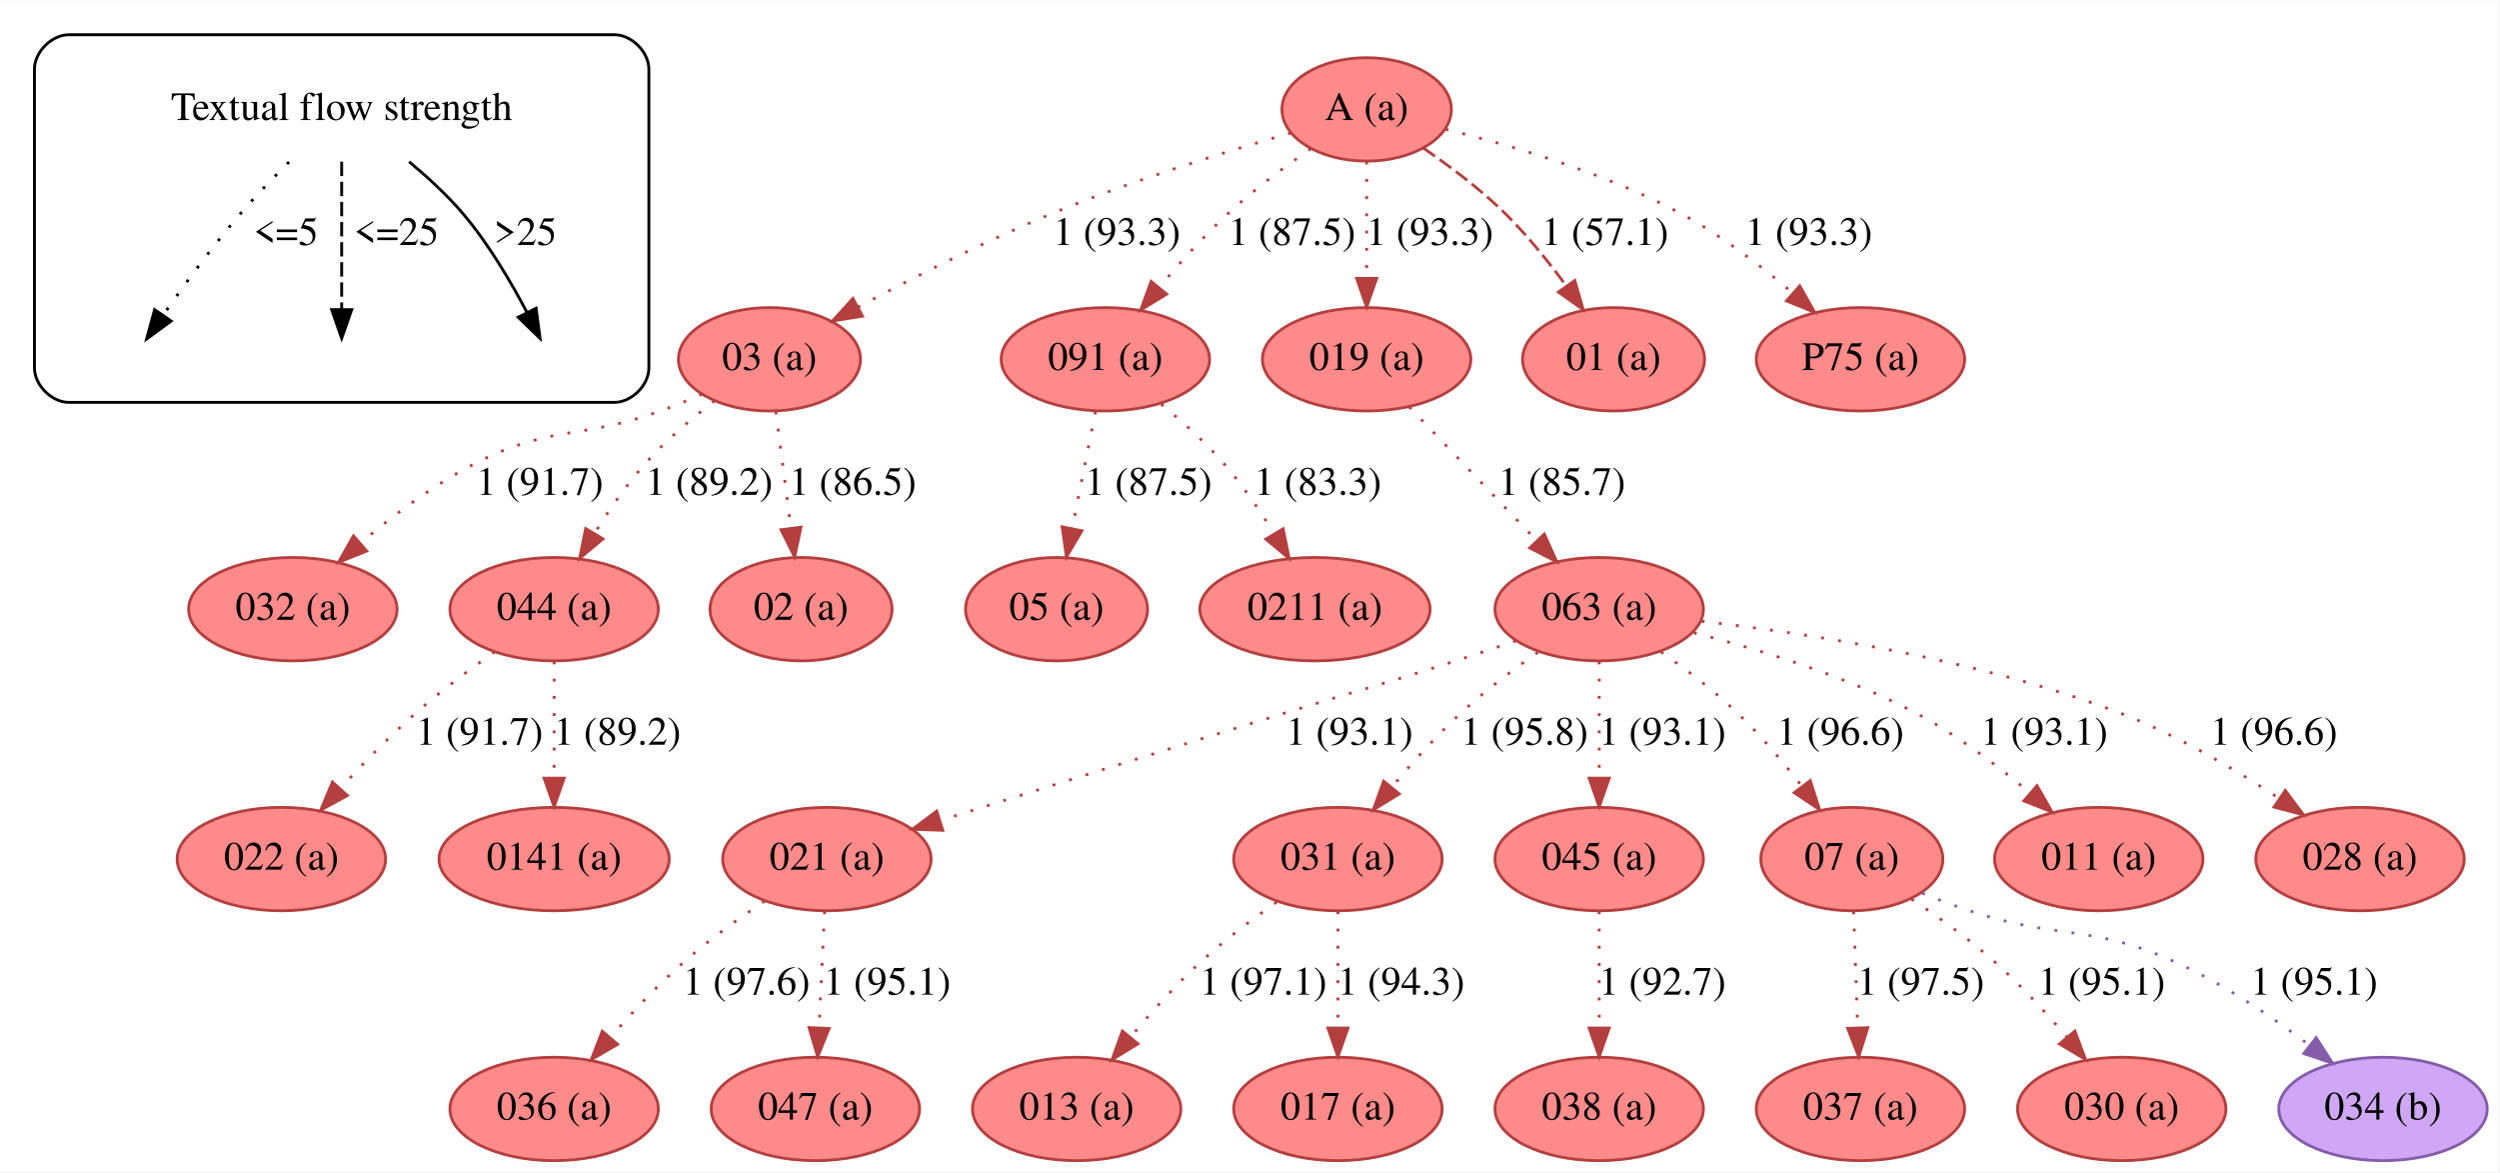
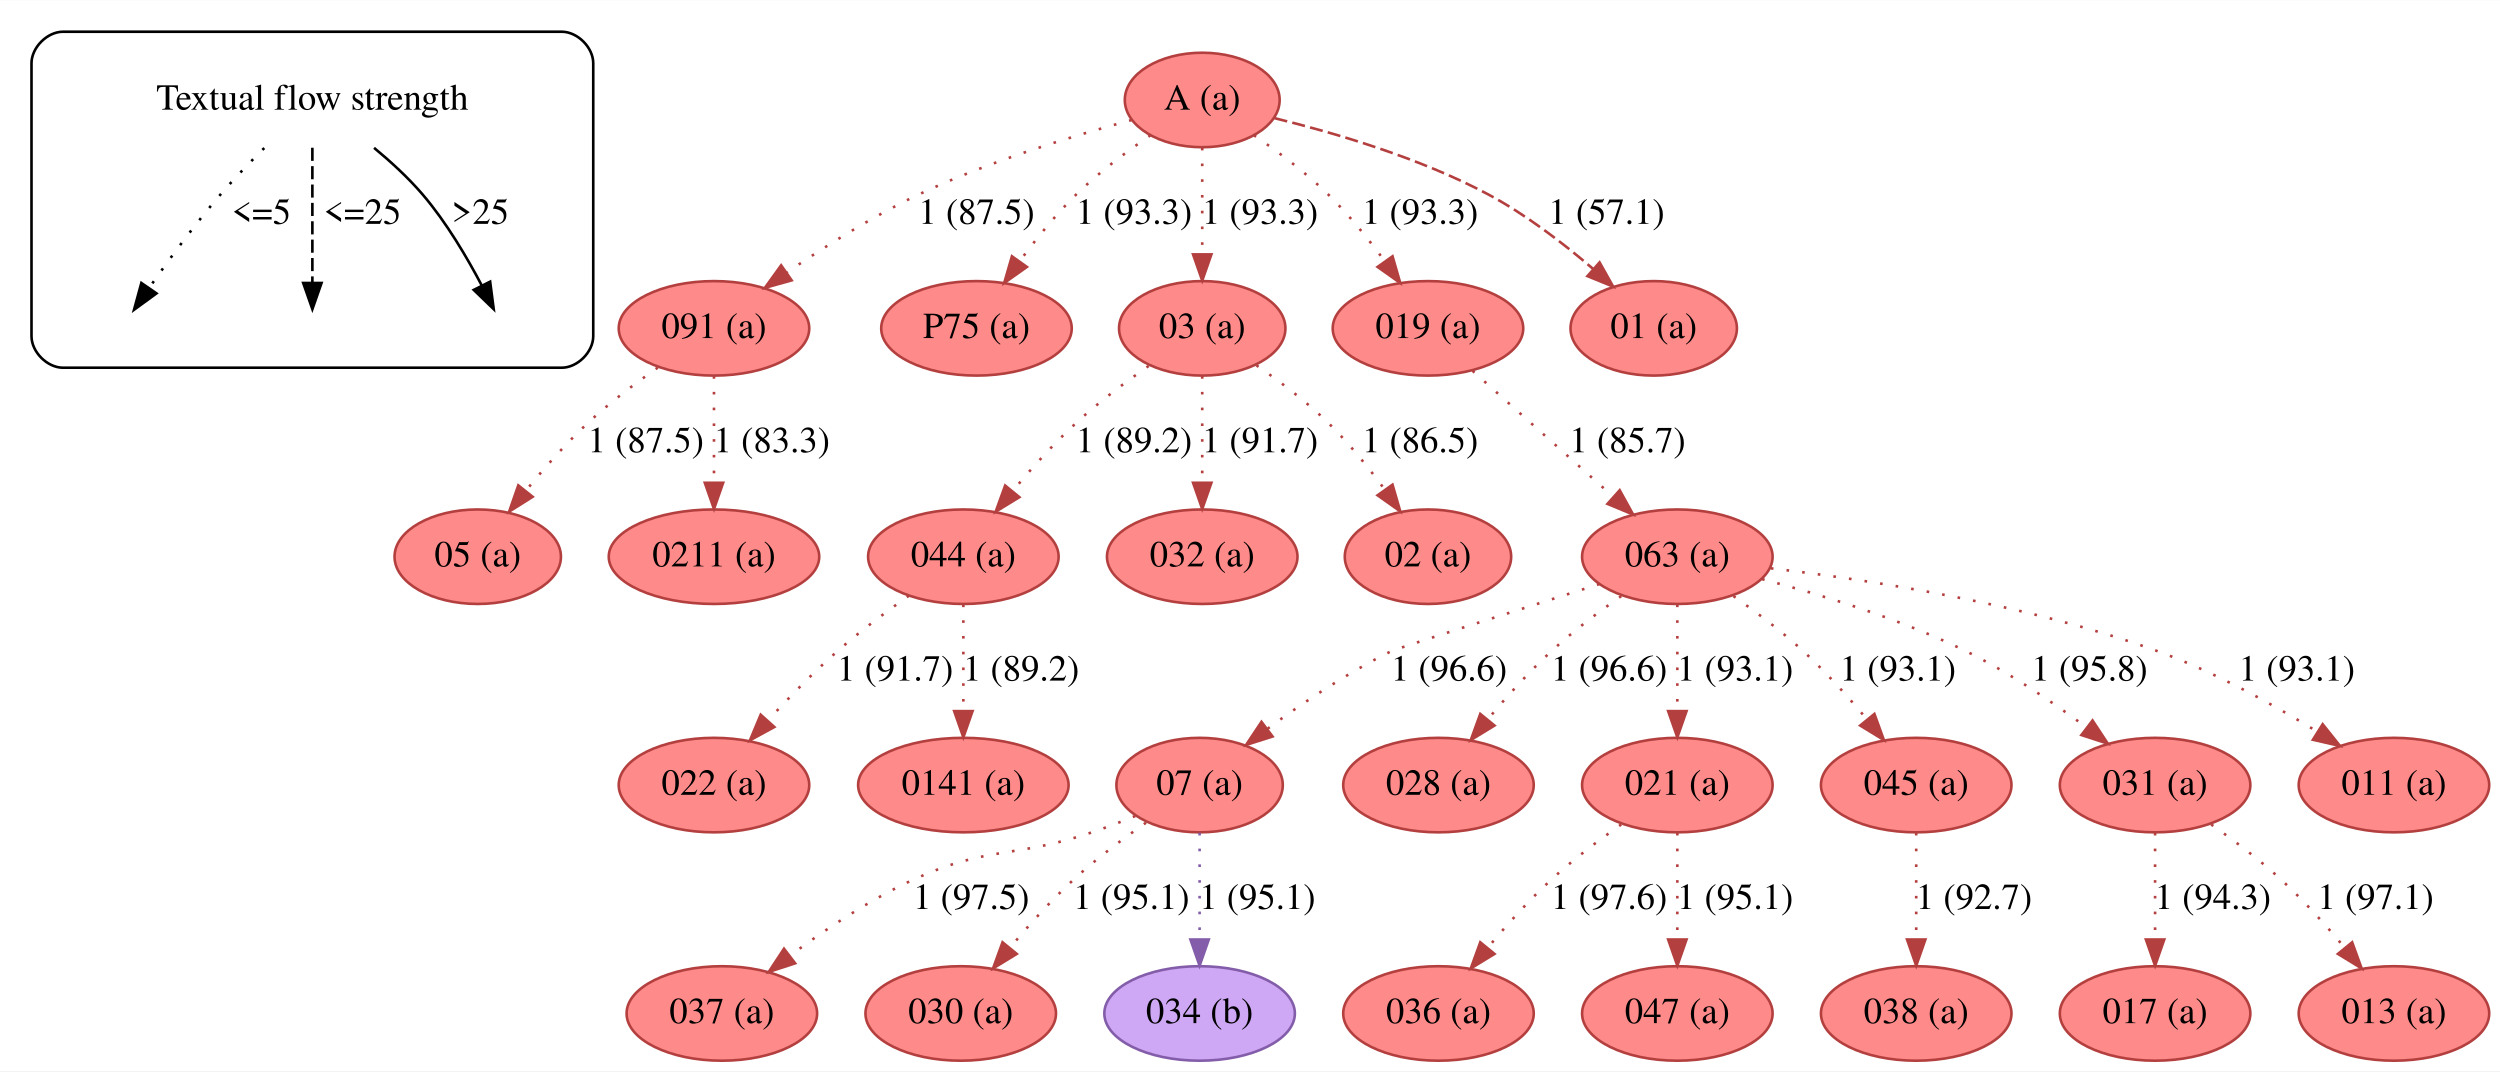
- <svg xmlns="http://www.w3.org/2000/svg" width="870pt" height="408pt" viewBox="0.00 0.00 870.40 408.00">
+ <svg xmlns="http://www.w3.org/2000/svg" width="952pt" height="408pt" viewBox="0.00 0.00 952.40 408.00">
  <g id="graph0" class="graph" transform="scale(1 1) rotate(0) translate(4 404)">
-     <polygon fill="white" stroke="none" points="-4,4 -4,-404 866.397,-404 866.397,4 -4,4" />
+     <polygon fill="white" stroke="none" points="-4,4 -4,-404 948.397,-404 948.397,4 -4,4" />
    <g id="clust1" class="cluster">
      <path fill="none" stroke="black" d="M20,-264C20,-264 210,-264 210,-264 216,-264 222,-270 222,-276 222,-276 222,-380 222,-380 222,-386 216,-392 210,-392 210,-392 20,-392 20,-392 14,-392 8,-386 8,-380 8,-380 8,-276 8,-276 8,-270 14,-264 20,-264" />
    </g>
    <g id="node1" class="node">
      <text text-anchor="middle" x="115" y="-362.3" font-family="Times,serif" font-size="14.00">Textual flow strength</text>
    </g>
    <g id="edge1" class="edge">
      <path fill="none" stroke="black" stroke-dasharray="1,5" d="M96.666,-347.686C91.132,-342.194 85.161,-335.989 80,-330 70.171,-318.593 60.072,-304.779 52.914,-294.563" />
      <polygon fill="black" stroke="black" points="55.614,-292.314 47.056,-286.068 49.851,-296.288 55.614,-292.314" />
      <text text-anchor="middle" x="95.5" y="-318.8" font-family="Times,serif" font-size="14.00">&lt;=5  </text>
    </g>
    <g id="edge2" class="edge">
      <path fill="none" stroke="black" stroke-dasharray="5,2" d="M115,-347.799C115,-332.794 115,-311.174 115,-296.409" />
      <polygon fill="black" stroke="black" points="118.5,-296.293 115,-286.293 111.5,-296.293 118.5,-296.293" />
      <text text-anchor="middle" x="134" y="-318.8" font-family="Times,serif" font-size="14.00">  &lt;=25</text>
    </g>
    <g id="edge3" class="edge">
      <path fill="none" stroke="black" d="M138.503,-347.76C144.906,-342.462 151.567,-336.344 157,-330 166.087,-319.39 174.095,-305.689 179.546,-295.313" />
      <polygon fill="black" stroke="black" points="182.722,-296.789 184.091,-286.283 176.469,-293.642 182.722,-296.789" />
      <text text-anchor="middle" x="179" y="-318.8" font-family="Times,serif" font-size="14.00">&gt;25</text>
    </g>
    <g id="node5" class="node">
-       <ellipse fill="#ff8a8a" stroke="#b43f3f" cx="284" cy="-105" rx="36.294" ry="18" />
-       <text text-anchor="middle" x="284" y="-101.3" font-family="Times,serif" font-size="14.00">021 (a)</text>
+       <ellipse fill="#ff8a8a" stroke="#b43f3f" cx="268" cy="-279" rx="36.294" ry="18" />
+       <text text-anchor="middle" x="268" y="-275.3" font-family="Times,serif" font-size="14.00">091 (a)</text>
    </g>
    <g id="node6" class="node">
-       <ellipse fill="#ff8a8a" stroke="#b43f3f" cx="189" cy="-18" rx="36.294" ry="18" />
-       <text text-anchor="middle" x="189" y="-14.3" font-family="Times,serif" font-size="14.00">036 (a)</text>
+       <ellipse fill="#ff8a8a" stroke="#b43f3f" cx="178" cy="-192" rx="31.695" ry="18" />
+       <text text-anchor="middle" x="178" y="-188.3" font-family="Times,serif" font-size="14.00">05 (a)</text>
    </g>
    <g id="edge4" class="edge">
-       <path fill="none" stroke="#b43f3f" stroke-dasharray="1,5" d="M262.279,-90.369C253.188,-84.272 242.729,-76.724 234,-69 225.027,-61.06 216.018,-51.454 208.444,-42.792" />
-       <polygon fill="#b43f3f" stroke="#b43f3f" points="211.093,-40.504 201.934,-35.178 205.772,-45.053 211.093,-40.504" />
-       <text text-anchor="middle" x="256" y="-57.8" font-family="Times,serif" font-size="14.00">1 (97.6)</text>
+       <path fill="none" stroke="#b43f3f" stroke-dasharray="1,5" d="M246.584,-264.054C237.957,-258.018 228.142,-250.601 220,-243 211.585,-235.144 203.238,-225.653 196.228,-217.06" />
+       <polygon fill="#b43f3f" stroke="#b43f3f" points="198.924,-214.827 189.959,-209.18 193.446,-219.185 198.924,-214.827" />
+       <text text-anchor="middle" x="242" y="-231.8" font-family="Times,serif" font-size="14.00">1 (87.5)</text>
    </g>
    <g id="node7" class="node">
-       <ellipse fill="#ff8a8a" stroke="#b43f3f" cx="280" cy="-18" rx="36.294" ry="18" />
-       <text text-anchor="middle" x="280" y="-14.3" font-family="Times,serif" font-size="14.00">047 (a)</text>
+       <ellipse fill="#ff8a8a" stroke="#b43f3f" cx="268" cy="-192" rx="40.094" ry="18" />
+       <text text-anchor="middle" x="268" y="-188.3" font-family="Times,serif" font-size="14.00">0211 (a)</text>
    </g>
    <g id="edge5" class="edge">
-       <path fill="none" stroke="#b43f3f" stroke-dasharray="1,5" d="M283.191,-86.799C282.643,-75.163 281.908,-59.548 281.282,-46.237" />
-       <polygon fill="#b43f3f" stroke="#b43f3f" points="284.775,-46 280.808,-36.175 277.782,-46.329 284.775,-46" />
-       <text text-anchor="middle" x="305" y="-57.8" font-family="Times,serif" font-size="14.00">1 (95.1)</text>
+       <path fill="none" stroke="#b43f3f" stroke-dasharray="1,5" d="M268,-260.799C268,-249.163 268,-233.548 268,-220.237" />
+       <polygon fill="#b43f3f" stroke="#b43f3f" points="271.5,-220.175 268,-210.175 264.5,-220.175 271.5,-220.175" />
+       <text text-anchor="middle" x="290" y="-231.8" font-family="Times,serif" font-size="14.00">1 (83.3)</text>
    </g>
    <g id="node8" class="node">
-       <ellipse fill="#ff8a8a" stroke="#b43f3f" cx="264" cy="-279" rx="31.695" ry="18" />
-       <text text-anchor="middle" x="264" y="-275.3" font-family="Times,serif" font-size="14.00">03 (a)</text>
+       <ellipse fill="#ff8a8a" stroke="#b43f3f" cx="454" cy="-366" rx="29.497" ry="18" />
+       <text text-anchor="middle" x="454" y="-362.3" font-family="Times,serif" font-size="14.00">A (a)</text>
+     </g>
+     <g id="edge6" class="edge">
+       <path fill="none" stroke="#b43f3f" stroke-dasharray="1,5" d="M427.084,-358.348C404.78,-352.351 372.549,-342.555 346,-330 328.539,-321.743 310.298,-310.231 295.849,-300.335" />
+       <polygon fill="#b43f3f" stroke="#b43f3f" points="297.587,-297.28 287.384,-294.425 293.58,-303.02 297.587,-297.28" />
+       <text text-anchor="middle" x="368" y="-318.8" font-family="Times,serif" font-size="14.00">1 (87.5)</text>
    </g>
    <g id="node9" class="node">
-       <ellipse fill="#ff8a8a" stroke="#b43f3f" cx="98" cy="-192" rx="36.294" ry="18" />
-       <text text-anchor="middle" x="98" y="-188.3" font-family="Times,serif" font-size="14.00">032 (a)</text>
-     </g>
-     <g id="edge6" class="edge">
-       <path fill="none" stroke="#b43f3f" stroke-dasharray="1,5" d="M240.503,-266.846C235.754,-264.774 230.757,-262.722 226,-261 198.217,-250.94 188.362,-256.347 162,-243 147.525,-235.671 133.132,-224.828 121.672,-215.112" />
-       <polygon fill="#b43f3f" stroke="#b43f3f" points="123.717,-212.251 113.886,-208.302 119.109,-217.52 123.717,-212.251" />
-       <text text-anchor="middle" x="184" y="-231.8" font-family="Times,serif" font-size="14.00">1 (91.7)</text>
+       <ellipse fill="#ff8a8a" stroke="#b43f3f" cx="368" cy="-279" rx="36.294" ry="18" />
+       <text text-anchor="middle" x="368" y="-275.3" font-family="Times,serif" font-size="14.00">P75 (a)</text>
+     </g>
+     <g id="edge7" class="edge">
+       <path fill="none" stroke="#b43f3f" stroke-dasharray="1,5" d="M434.3,-352.561C425.199,-346.347 414.543,-338.375 406,-330 398.175,-322.329 390.638,-312.975 384.368,-304.442" />
+       <polygon fill="#b43f3f" stroke="#b43f3f" points="387.206,-302.394 378.557,-296.275 381.503,-306.452 387.206,-302.394" />
+       <text text-anchor="middle" x="428" y="-318.8" font-family="Times,serif" font-size="14.00">1 (93.3)</text>
    </g>
    <g id="node10" class="node">
-       <ellipse fill="#ff8a8a" stroke="#b43f3f" cx="189" cy="-192" rx="36.294" ry="18" />
-       <text text-anchor="middle" x="189" y="-188.3" font-family="Times,serif" font-size="14.00">044 (a)</text>
-     </g>
-     <g id="edge7" class="edge">
-       <path fill="none" stroke="#b43f3f" stroke-dasharray="1,5" d="M244.873,-264.542C236.979,-258.474 228.049,-250.901 221,-243 214.349,-235.545 208.147,-226.567 203.007,-218.288" />
-       <polygon fill="#b43f3f" stroke="#b43f3f" points="206.004,-216.479 197.876,-209.683 199.992,-220.065 206.004,-216.479" />
-       <text text-anchor="middle" x="243" y="-231.8" font-family="Times,serif" font-size="14.00">1 (89.2)</text>
+       <ellipse fill="#ff8a8a" stroke="#b43f3f" cx="454" cy="-279" rx="31.695" ry="18" />
+       <text text-anchor="middle" x="454" y="-275.3" font-family="Times,serif" font-size="14.00">03 (a)</text>
+     </g>
+     <g id="edge8" class="edge">
+       <path fill="none" stroke="#b43f3f" stroke-dasharray="1,5" d="M454,-347.799C454,-336.163 454,-320.548 454,-307.237" />
+       <polygon fill="#b43f3f" stroke="#b43f3f" points="457.5,-307.175 454,-297.175 450.5,-307.175 457.5,-307.175" />
+       <text text-anchor="middle" x="476" y="-318.8" font-family="Times,serif" font-size="14.00">1 (93.3)</text>
    </g>
    <g id="node11" class="node">
-       <ellipse fill="#ff8a8a" stroke="#b43f3f" cx="275" cy="-192" rx="31.695" ry="18" />
-       <text text-anchor="middle" x="275" y="-188.3" font-family="Times,serif" font-size="14.00">02 (a)</text>
-     </g>
-     <g id="edge8" class="edge">
-       <path fill="none" stroke="#b43f3f" stroke-dasharray="1,5" d="M266.226,-260.799C267.732,-249.163 269.753,-233.548 271.475,-220.237" />
-       <polygon fill="#b43f3f" stroke="#b43f3f" points="274.965,-220.542 272.777,-210.175 268.023,-219.644 274.965,-220.542" />
-       <text text-anchor="middle" x="293" y="-231.8" font-family="Times,serif" font-size="14.00">1 (86.5)</text>
+       <ellipse fill="#ff8a8a" stroke="#b43f3f" cx="540" cy="-279" rx="36.294" ry="18" />
+       <text text-anchor="middle" x="540" y="-275.3" font-family="Times,serif" font-size="14.00">019 (a)</text>
+     </g>
+     <g id="edge9" class="edge">
+       <path fill="none" stroke="#b43f3f" stroke-dasharray="1,5" d="M473.7,-352.561C482.801,-346.347 493.457,-338.375 502,-330 509.825,-322.329 517.362,-312.975 523.632,-304.442" />
+       <polygon fill="#b43f3f" stroke="#b43f3f" points="526.497,-306.452 529.443,-296.275 520.794,-302.394 526.497,-306.452" />
+       <text text-anchor="middle" x="537" y="-318.8" font-family="Times,serif" font-size="14.00">1 (93.3)</text>
+     </g>
+     <g id="node12" class="node">
+       <ellipse fill="#ff8a8a" stroke="#b43f3f" cx="626" cy="-279" rx="31.695" ry="18" />
+       <text text-anchor="middle" x="626" y="-275.3" font-family="Times,serif" font-size="14.00">01 (a)</text>
+     </g>
+     <g id="edge10" class="edge">
+       <path fill="none" stroke="#b43f3f" stroke-dasharray="5,2" d="M481.52,-359.083C504.242,-353.524 536.881,-343.958 563,-330 577.27,-322.374 591.53,-311.408 602.864,-301.687" />
+       <polygon fill="#b43f3f" stroke="#b43f3f" points="605.378,-304.137 610.559,-294.895 600.745,-298.889 605.378,-304.137" />
+       <text text-anchor="middle" x="608" y="-318.8" font-family="Times,serif" font-size="14.00">1 (57.1)</text>
+     </g>
+     <g id="node25" class="node">
+       <ellipse fill="#ff8a8a" stroke="#b43f3f" cx="363" cy="-192" rx="36.294" ry="18" />
+       <text text-anchor="middle" x="363" y="-188.3" font-family="Times,serif" font-size="14.00">044 (a)</text>
+     </g>
+     <g id="edge22" class="edge">
+       <path fill="none" stroke="#b43f3f" stroke-dasharray="1,5" d="M433.581,-264.672C424.737,-258.512 414.489,-250.834 406,-243 397.456,-235.115 388.924,-225.619 381.74,-217.029" />
+       <polygon fill="#b43f3f" stroke="#b43f3f" points="384.344,-214.685 375.308,-209.155 378.923,-219.113 384.344,-214.685" />
+       <text text-anchor="middle" x="428" y="-231.8" font-family="Times,serif" font-size="14.00">1 (89.2)</text>
+     </g>
+     <g id="node26" class="node">
+       <ellipse fill="#ff8a8a" stroke="#b43f3f" cx="454" cy="-192" rx="36.294" ry="18" />
+       <text text-anchor="middle" x="454" y="-188.3" font-family="Times,serif" font-size="14.00">032 (a)</text>
+     </g>
+     <g id="edge23" class="edge">
+       <path fill="none" stroke="#b43f3f" stroke-dasharray="1,5" d="M454,-260.799C454,-249.163 454,-233.548 454,-220.237" />
+       <polygon fill="#b43f3f" stroke="#b43f3f" points="457.5,-220.175 454,-210.175 450.5,-220.175 457.5,-220.175" />
+       <text text-anchor="middle" x="476" y="-231.8" font-family="Times,serif" font-size="14.00">1 (91.7)</text>
+     </g>
+     <g id="node27" class="node">
+       <ellipse fill="#ff8a8a" stroke="#b43f3f" cx="540" cy="-192" rx="31.695" ry="18" />
+       <text text-anchor="middle" x="540" y="-188.3" font-family="Times,serif" font-size="14.00">02 (a)</text>
+     </g>
+     <g id="edge24" class="edge">
+       <path fill="none" stroke="#b43f3f" stroke-dasharray="1,5" d="M474.647,-264.912C483.533,-258.796 493.752,-251.086 502,-243 509.825,-235.329 517.362,-225.975 523.632,-217.442" />
+       <polygon fill="#b43f3f" stroke="#b43f3f" points="526.497,-219.452 529.443,-209.275 520.794,-215.394 526.497,-219.452" />
+       <text text-anchor="middle" x="537" y="-231.8" font-family="Times,serif" font-size="14.00">1 (86.5)</text>
+     </g>
+     <g id="node13" class="node">
+       <ellipse fill="#ff8a8a" stroke="#b43f3f" cx="635" cy="-192" rx="36.294" ry="18" />
+       <text text-anchor="middle" x="635" y="-188.3" font-family="Times,serif" font-size="14.00">063 (a)</text>
+     </g>
+     <g id="edge27" class="edge">
+       <path fill="none" stroke="#b43f3f" stroke-dasharray="1,5" d="M556.984,-262.804C571.844,-249.508 593.615,-230.029 610.384,-215.025" />
+       <polygon fill="#b43f3f" stroke="#b43f3f" points="613.044,-217.341 618.163,-208.065 608.377,-212.124 613.044,-217.341" />
+       <text text-anchor="middle" x="616" y="-231.8" font-family="Times,serif" font-size="14.00">1 (85.7)</text>
+     </g>
+     <g id="node14" class="node">
+       <ellipse fill="#ff8a8a" stroke="#b43f3f" cx="453" cy="-105" rx="31.695" ry="18" />
+       <text text-anchor="middle" x="453" y="-101.3" font-family="Times,serif" font-size="14.00">07 (a)</text>
+     </g>
+     <g id="edge11" class="edge">
+       <path fill="none" stroke="#b43f3f" stroke-dasharray="1,5" d="M605.313,-181.582C573.68,-171.529 527.863,-156.913 526,-156 509.479,-147.905 492.439,-136.44 478.981,-126.531" />
+       <polygon fill="#b43f3f" stroke="#b43f3f" points="480.791,-123.513 470.696,-120.295 476.581,-129.105 480.791,-123.513" />
+       <text text-anchor="middle" x="548" y="-144.8" font-family="Times,serif" font-size="14.00">1 (96.6)</text>
+     </g>
+     <g id="node15" class="node">
+       <ellipse fill="#ff8a8a" stroke="#b43f3f" cx="544" cy="-105" rx="36.294" ry="18" />
+       <text text-anchor="middle" x="544" y="-101.3" font-family="Times,serif" font-size="14.00">028 (a)</text>
+     </g>
+     <g id="edge12" class="edge">
+       <path fill="none" stroke="#b43f3f" stroke-dasharray="1,5" d="M613.628,-177.006C605.008,-170.963 595.186,-163.554 587,-156 578.456,-148.115 569.924,-138.619 562.74,-130.029" />
+       <polygon fill="#b43f3f" stroke="#b43f3f" points="565.344,-127.685 556.308,-122.155 559.923,-132.113 565.344,-127.685" />
+       <text text-anchor="middle" x="609" y="-144.8" font-family="Times,serif" font-size="14.00">1 (96.6)</text>
+     </g>
+     <g id="node16" class="node">
+       <ellipse fill="#ff8a8a" stroke="#b43f3f" cx="635" cy="-105" rx="36.294" ry="18" />
+       <text text-anchor="middle" x="635" y="-101.3" font-family="Times,serif" font-size="14.00">021 (a)</text>
+     </g>
+     <g id="edge13" class="edge">
+       <path fill="none" stroke="#b43f3f" stroke-dasharray="1,5" d="M635,-173.799C635,-162.163 635,-146.548 635,-133.237" />
+       <polygon fill="#b43f3f" stroke="#b43f3f" points="638.5,-133.175 635,-123.175 631.5,-133.175 638.5,-133.175" />
+       <text text-anchor="middle" x="657" y="-144.8" font-family="Times,serif" font-size="14.00">1 (93.1)</text>
+     </g>
+     <g id="node17" class="node">
+       <ellipse fill="#ff8a8a" stroke="#b43f3f" cx="726" cy="-105" rx="36.294" ry="18" />
+       <text text-anchor="middle" x="726" y="-101.3" font-family="Times,serif" font-size="14.00">045 (a)</text>
+     </g>
+     <g id="edge14" class="edge">
+       <path fill="none" stroke="#b43f3f" stroke-dasharray="1,5" d="M656.372,-177.006C664.992,-170.963 674.814,-163.554 683,-156 691.544,-148.115 700.076,-138.619 707.26,-130.029" />
+       <polygon fill="#b43f3f" stroke="#b43f3f" points="710.077,-132.113 713.692,-122.155 704.656,-127.685 710.077,-132.113" />
+       <text text-anchor="middle" x="719" y="-144.8" font-family="Times,serif" font-size="14.00">1 (93.1)</text>
+     </g>
+     <g id="node18" class="node">
+       <ellipse fill="#ff8a8a" stroke="#b43f3f" cx="817" cy="-105" rx="36.294" ry="18" />
+       <text text-anchor="middle" x="817" y="-101.3" font-family="Times,serif" font-size="14.00">031 (a)</text>
+     </g>
+     <g id="edge15" class="edge">
+       <path fill="none" stroke="#b43f3f" stroke-dasharray="1,5" d="M667.267,-183.461C689.727,-177.566 720.009,-168.305 745,-156 761.128,-148.059 777.702,-136.801 790.877,-126.977" />
+       <polygon fill="#b43f3f" stroke="#b43f3f" points="793.176,-129.626 799.004,-120.778 788.931,-124.06 793.176,-129.626" />
+       <text text-anchor="middle" x="792" y="-144.8" font-family="Times,serif" font-size="14.00">1 (95.8)</text>
+     </g>
+     <g id="node19" class="node">
+       <ellipse fill="#ff8a8a" stroke="#b43f3f" cx="908" cy="-105" rx="36.294" ry="18" />
+       <text text-anchor="middle" x="908" y="-101.3" font-family="Times,serif" font-size="14.00">011 (a)</text>
+     </g>
+     <g id="edge16" class="edge">
+       <path fill="none" stroke="#b43f3f" stroke-dasharray="1,5" d="M670.629,-187.578C708.17,-183.197 768.588,-173.927 818,-156 839.266,-148.285 861.502,-135.977 878.552,-125.504" />
+       <polygon fill="#b43f3f" stroke="#b43f3f" points="880.844,-128.197 887.451,-119.915 877.121,-122.269 880.844,-128.197" />
+       <text text-anchor="middle" x="871" y="-144.8" font-family="Times,serif" font-size="14.00">1 (93.1)</text>
+     </g>
+     <g id="node20" class="node">
+       <ellipse fill="#ff8a8a" stroke="#b43f3f" cx="271" cy="-18" rx="36.294" ry="18" />
+       <text text-anchor="middle" x="271" y="-14.3" font-family="Times,serif" font-size="14.00">037 (a)</text>
+     </g>
+     <g id="edge17" class="edge">
+       <path fill="none" stroke="#b43f3f" stroke-dasharray="1,5" d="M428.488,-93.209C423.107,-91.016 417.402,-88.826 412,-87 382.383,-76.99 372.422,-82.023 344,-69 327.389,-61.389 310.455,-50.056 297.083,-40.104" />
+       <polygon fill="#b43f3f" stroke="#b43f3f" points="298.922,-37.104 288.85,-33.816 294.673,-42.667 298.922,-37.104" />
+       <text text-anchor="middle" x="366" y="-57.8" font-family="Times,serif" font-size="14.00">1 (97.5)</text>
+     </g>
+     <g id="node21" class="node">
+       <ellipse fill="#ff8a8a" stroke="#b43f3f" cx="362" cy="-18" rx="36.294" ry="18" />
+       <text text-anchor="middle" x="362" y="-14.3" font-family="Times,serif" font-size="14.00">030 (a)</text>
+     </g>
+     <g id="edge18" class="edge">
+       <path fill="none" stroke="#b43f3f" stroke-dasharray="1,5" d="M432.581,-90.672C423.737,-84.512 413.489,-76.834 405,-69 396.456,-61.115 387.924,-51.619 380.74,-43.029" />
+       <polygon fill="#b43f3f" stroke="#b43f3f" points="383.344,-40.685 374.308,-35.154 377.923,-45.114 383.344,-40.685" />
+       <text text-anchor="middle" x="427" y="-57.8" font-family="Times,serif" font-size="14.00">1 (95.1)</text>
+     </g>
+     <g id="node22" class="node">
+       <ellipse fill="#cea8f4" stroke="#835da9" cx="453" cy="-18" rx="36.294" ry="18" />
+       <text text-anchor="middle" x="453" y="-14.3" font-family="Times,serif" font-size="14.00">034 (b)</text>
+     </g>
+     <g id="edge19" class="edge">
+       <path fill="none" stroke="#835da9" stroke-dasharray="1,5" d="M453,-86.799C453,-75.163 453,-59.548 453,-46.237" />
+       <polygon fill="#835da9" stroke="#835da9" points="456.5,-46.175 453,-36.175 449.5,-46.175 456.5,-46.175" />
+       <text text-anchor="middle" x="475" y="-57.8" font-family="Times,serif" font-size="14.00">1 (95.1)</text>
+     </g>
+     <g id="node23" class="node">
+       <ellipse fill="#ff8a8a" stroke="#b43f3f" cx="544" cy="-18" rx="36.294" ry="18" />
+       <text text-anchor="middle" x="544" y="-14.3" font-family="Times,serif" font-size="14.00">036 (a)</text>
+     </g>
+     <g id="edge20" class="edge">
+       <path fill="none" stroke="#b43f3f" stroke-dasharray="1,5" d="M613.628,-90.006C605.008,-83.963 595.186,-76.554 587,-69 578.456,-61.115 569.924,-51.619 562.74,-43.029" />
+       <polygon fill="#b43f3f" stroke="#b43f3f" points="565.344,-40.685 556.308,-35.154 559.923,-45.114 565.344,-40.685" />
+       <text text-anchor="middle" x="609" y="-57.8" font-family="Times,serif" font-size="14.00">1 (97.6)</text>
+     </g>
+     <g id="node24" class="node">
+       <ellipse fill="#ff8a8a" stroke="#b43f3f" cx="635" cy="-18" rx="36.294" ry="18" />
+       <text text-anchor="middle" x="635" y="-14.3" font-family="Times,serif" font-size="14.00">047 (a)</text>
+     </g>
+     <g id="edge21" class="edge">
+       <path fill="none" stroke="#b43f3f" stroke-dasharray="1,5" d="M635,-86.799C635,-75.163 635,-59.548 635,-46.237" />
+       <polygon fill="#b43f3f" stroke="#b43f3f" points="638.5,-46.175 635,-36.175 631.5,-46.175 638.5,-46.175" />
+       <text text-anchor="middle" x="657" y="-57.8" font-family="Times,serif" font-size="14.00">1 (95.1)</text>
+     </g>
+     <g id="node30" class="node">
+       <ellipse fill="#ff8a8a" stroke="#b43f3f" cx="726" cy="-18" rx="36.294" ry="18" />
+       <text text-anchor="middle" x="726" y="-14.3" font-family="Times,serif" font-size="14.00">038 (a)</text>
+     </g>
+     <g id="edge28" class="edge">
+       <path fill="none" stroke="#b43f3f" stroke-dasharray="1,5" d="M726,-86.799C726,-75.163 726,-59.548 726,-46.237" />
+       <polygon fill="#b43f3f" stroke="#b43f3f" points="729.5,-46.175 726,-36.175 722.5,-46.175 729.5,-46.175" />
+       <text text-anchor="middle" x="748" y="-57.8" font-family="Times,serif" font-size="14.00">1 (92.7)</text>
    </g>
    <g id="node31" class="node">
-       <ellipse fill="#ff8a8a" stroke="#b43f3f" cx="94" cy="-105" rx="36.294" ry="18" />
-       <text text-anchor="middle" x="94" y="-101.3" font-family="Times,serif" font-size="14.00">022 (a)</text>
+       <ellipse fill="#ff8a8a" stroke="#b43f3f" cx="817" cy="-18" rx="36.294" ry="18" />
+       <text text-anchor="middle" x="817" y="-14.3" font-family="Times,serif" font-size="14.00">017 (a)</text>
    </g>
    <g id="edge29" class="edge">
-       <path fill="none" stroke="#b43f3f" stroke-dasharray="1,5" d="M168.27,-177.159C159.564,-171.025 149.505,-163.508 141,-156 131.837,-147.911 122.469,-138.276 114.533,-129.632" />
-       <polygon fill="#b43f3f" stroke="#b43f3f" points="116.99,-127.129 107.694,-122.045 111.79,-131.816 116.99,-127.129" />
-       <text text-anchor="middle" x="163" y="-144.8" font-family="Times,serif" font-size="14.00">1 (91.7)</text>
+       <path fill="none" stroke="#b43f3f" stroke-dasharray="1,5" d="M817,-86.799C817,-75.163 817,-59.548 817,-46.237" />
+       <polygon fill="#b43f3f" stroke="#b43f3f" points="820.5,-46.175 817,-36.175 813.5,-46.175 820.5,-46.175" />
+       <text text-anchor="middle" x="839" y="-57.8" font-family="Times,serif" font-size="14.00">1 (94.3)</text>
    </g>
    <g id="node32" class="node">
-       <ellipse fill="#ff8a8a" stroke="#b43f3f" cx="189" cy="-105" rx="40.094" ry="18" />
-       <text text-anchor="middle" x="189" y="-101.3" font-family="Times,serif" font-size="14.00">0141 (a)</text>
+       <ellipse fill="#ff8a8a" stroke="#b43f3f" cx="908" cy="-18" rx="36.294" ry="18" />
+       <text text-anchor="middle" x="908" y="-14.3" font-family="Times,serif" font-size="14.00">013 (a)</text>
    </g>
    <g id="edge30" class="edge">
-       <path fill="none" stroke="#b43f3f" stroke-dasharray="1,5" d="M189,-173.799C189,-162.163 189,-146.548 189,-133.237" />
-       <polygon fill="#b43f3f" stroke="#b43f3f" points="192.5,-133.175 189,-123.175 185.5,-133.175 192.5,-133.175" />
-       <text text-anchor="middle" x="211" y="-144.8" font-family="Times,serif" font-size="14.00">1 (89.2)</text>
-     </g>
-     <g id="node12" class="node">
-       <ellipse fill="#ff8a8a" stroke="#b43f3f" cx="462" cy="-105" rx="36.294" ry="18" />
-       <text text-anchor="middle" x="462" y="-101.3" font-family="Times,serif" font-size="14.00">031 (a)</text>
-     </g>
-     <g id="node13" class="node">
-       <ellipse fill="#ff8a8a" stroke="#b43f3f" cx="371" cy="-18" rx="36.294" ry="18" />
-       <text text-anchor="middle" x="371" y="-14.3" font-family="Times,serif" font-size="14.00">013 (a)</text>
-     </g>
-     <g id="edge9" class="edge">
-       <path fill="none" stroke="#b43f3f" stroke-dasharray="1,5" d="M440.628,-90.006C432.008,-83.963 422.186,-76.554 414,-69 405.456,-61.115 396.924,-51.619 389.74,-43.029" />
-       <polygon fill="#b43f3f" stroke="#b43f3f" points="392.344,-40.685 383.308,-35.154 386.923,-45.114 392.344,-40.685" />
-       <text text-anchor="middle" x="436" y="-57.8" font-family="Times,serif" font-size="14.00">1 (97.1)</text>
-     </g>
-     <g id="node14" class="node">
-       <ellipse fill="#ff8a8a" stroke="#b43f3f" cx="462" cy="-18" rx="36.294" ry="18" />
-       <text text-anchor="middle" x="462" y="-14.3" font-family="Times,serif" font-size="14.00">017 (a)</text>
-     </g>
-     <g id="edge10" class="edge">
-       <path fill="none" stroke="#b43f3f" stroke-dasharray="1,5" d="M462,-86.799C462,-75.163 462,-59.548 462,-46.237" />
-       <polygon fill="#b43f3f" stroke="#b43f3f" points="465.5,-46.175 462,-36.175 458.5,-46.175 465.5,-46.175" />
-       <text text-anchor="middle" x="484" y="-57.8" font-family="Times,serif" font-size="14.00">1 (94.3)</text>
-     </g>
-     <g id="node15" class="node">
-       <ellipse fill="#ff8a8a" stroke="#b43f3f" cx="553" cy="-192" rx="36.294" ry="18" />
-       <text text-anchor="middle" x="553" y="-188.3" font-family="Times,serif" font-size="14.00">063 (a)</text>
-     </g>
-     <g id="edge11" class="edge">
-       <path fill="none" stroke="#b43f3f" stroke-dasharray="1,5" d="M523.968,-180.956C517.107,-178.63 509.806,-176.195 503,-174 476.908,-165.586 470.195,-164.089 444,-156 402.798,-143.277 355.69,-128.532 323.316,-118.368" />
-       <polygon fill="#b43f3f" stroke="#b43f3f" points="324.354,-115.025 313.765,-115.368 322.256,-121.703 324.354,-115.025" />
-       <text text-anchor="middle" x="466" y="-144.8" font-family="Times,serif" font-size="14.00">1 (93.1)</text>
-     </g>
-     <g id="edge12" class="edge">
-       <path fill="none" stroke="#b43f3f" stroke-dasharray="1,5" d="M531.628,-177.006C523.008,-170.963 513.186,-163.554 505,-156 496.456,-148.115 487.924,-138.619 480.74,-130.029" />
-       <polygon fill="#b43f3f" stroke="#b43f3f" points="483.344,-127.685 474.308,-122.155 477.923,-132.113 483.344,-127.685" />
-       <text text-anchor="middle" x="527" y="-144.8" font-family="Times,serif" font-size="14.00">1 (95.8)</text>
-     </g>
-     <g id="node16" class="node">
-       <ellipse fill="#ff8a8a" stroke="#b43f3f" cx="553" cy="-105" rx="36.294" ry="18" />
-       <text text-anchor="middle" x="553" y="-101.3" font-family="Times,serif" font-size="14.00">045 (a)</text>
-     </g>
-     <g id="edge13" class="edge">
-       <path fill="none" stroke="#b43f3f" stroke-dasharray="1,5" d="M553,-173.799C553,-162.163 553,-146.548 553,-133.237" />
-       <polygon fill="#b43f3f" stroke="#b43f3f" points="556.5,-133.175 553,-123.175 549.5,-133.175 556.5,-133.175" />
-       <text text-anchor="middle" x="575" y="-144.8" font-family="Times,serif" font-size="14.00">1 (93.1)</text>
-     </g>
-     <g id="node17" class="node">
-       <ellipse fill="#ff8a8a" stroke="#b43f3f" cx="641" cy="-105" rx="31.695" ry="18" />
-       <text text-anchor="middle" x="641" y="-101.3" font-family="Times,serif" font-size="14.00">07 (a)</text>
-     </g>
-     <g id="edge14" class="edge">
-       <path fill="none" stroke="#b43f3f" stroke-dasharray="1,5" d="M574.507,-177.151C583.149,-171.13 592.95,-163.698 601,-156 609.074,-148.279 616.974,-138.914 623.591,-130.386" />
-       <polygon fill="#b43f3f" stroke="#b43f3f" points="626.516,-132.321 629.74,-122.229 620.926,-128.107 626.516,-132.321" />
-       <text text-anchor="middle" x="637" y="-144.8" font-family="Times,serif" font-size="14.00">1 (96.6)</text>
-     </g>
-     <g id="node18" class="node">
-       <ellipse fill="#ff8a8a" stroke="#b43f3f" cx="727" cy="-105" rx="36.294" ry="18" />
-       <text text-anchor="middle" x="727" y="-101.3" font-family="Times,serif" font-size="14.00">011 (a)</text>
-     </g>
-     <g id="edge15" class="edge">
-       <path fill="none" stroke="#b43f3f" stroke-dasharray="1,5" d="M585.978,-183.775C608.488,-178.071 638.541,-168.909 663,-156 677.249,-148.48 691.528,-137.711 702.972,-128.093" />
-       <polygon fill="#b43f3f" stroke="#b43f3f" points="705.489,-130.544 710.763,-121.355 700.91,-125.249 705.489,-130.544" />
-       <text text-anchor="middle" x="708" y="-144.8" font-family="Times,serif" font-size="14.00">1 (93.1)</text>
-     </g>
-     <g id="node19" class="node">
-       <ellipse fill="#ff8a8a" stroke="#b43f3f" cx="818" cy="-105" rx="36.294" ry="18" />
-       <text text-anchor="middle" x="818" y="-101.3" font-family="Times,serif" font-size="14.00">028 (a)</text>
-     </g>
-     <g id="edge16" class="edge">
-       <path fill="none" stroke="#b43f3f" stroke-dasharray="1,5" d="M588.691,-187.774C625.936,-183.57 685.547,-174.457 734,-156 753.621,-148.526 773.896,-136.598 789.61,-126.267" />
-       <polygon fill="#b43f3f" stroke="#b43f3f" points="791.959,-128.905 798.296,-120.414 788.047,-123.1 791.959,-128.905" />
-       <text text-anchor="middle" x="788" y="-144.8" font-family="Times,serif" font-size="14.00">1 (96.6)</text>
-     </g>
-     <g id="node20" class="node">
-       <ellipse fill="#ff8a8a" stroke="#b43f3f" cx="553" cy="-18" rx="36.294" ry="18" />
-       <text text-anchor="middle" x="553" y="-14.3" font-family="Times,serif" font-size="14.00">038 (a)</text>
-     </g>
-     <g id="edge17" class="edge">
-       <path fill="none" stroke="#b43f3f" stroke-dasharray="1,5" d="M553,-86.799C553,-75.163 553,-59.548 553,-46.237" />
-       <polygon fill="#b43f3f" stroke="#b43f3f" points="556.5,-46.175 553,-36.175 549.5,-46.175 556.5,-46.175" />
-       <text text-anchor="middle" x="575" y="-57.8" font-family="Times,serif" font-size="14.00">1 (92.7)</text>
-     </g>
-     <g id="node24" class="node">
-       <ellipse fill="#ff8a8a" stroke="#b43f3f" cx="644" cy="-18" rx="36.294" ry="18" />
-       <text text-anchor="middle" x="644" y="-14.3" font-family="Times,serif" font-size="14.00">037 (a)</text>
-     </g>
-     <g id="edge20" class="edge">
-       <path fill="none" stroke="#b43f3f" stroke-dasharray="1,5" d="M641.607,-86.799C642.018,-75.163 642.569,-59.548 643.039,-46.237" />
-       <polygon fill="#b43f3f" stroke="#b43f3f" points="646.539,-46.293 643.394,-36.175 639.543,-46.046 646.539,-46.293" />
-       <text text-anchor="middle" x="665" y="-57.8" font-family="Times,serif" font-size="14.00">1 (97.5)</text>
-     </g>
-     <g id="node25" class="node">
-       <ellipse fill="#ff8a8a" stroke="#b43f3f" cx="735" cy="-18" rx="36.294" ry="18" />
-       <text text-anchor="middle" x="735" y="-14.3" font-family="Times,serif" font-size="14.00">030 (a)</text>
-     </g>
-     <g id="edge21" class="edge">
-       <path fill="none" stroke="#b43f3f" stroke-dasharray="1,5" d="M661.776,-91.075C671.098,-84.876 681.998,-77.055 691,-69 699.75,-61.17 708.482,-51.685 715.833,-43.089" />
-       <polygon fill="#b43f3f" stroke="#b43f3f" points="718.693,-45.124 722.413,-35.204 713.319,-40.639 718.693,-45.124" />
-       <text text-anchor="middle" x="728" y="-57.8" font-family="Times,serif" font-size="14.00">1 (95.1)</text>
-     </g>
-     <g id="node26" class="node">
-       <ellipse fill="#cea8f4" stroke="#835da9" cx="826" cy="-18" rx="36.294" ry="18" />
-       <text text-anchor="middle" x="826" y="-14.3" font-family="Times,serif" font-size="14.00">034 (b)</text>
-     </g>
-     <g id="edge22" class="edge">
-       <path fill="none" stroke="#835da9" stroke-dasharray="1,5" d="M665.493,-93.152C670.875,-90.963 676.586,-88.788 682,-87 713.321,-76.655 723.963,-82.63 754,-69 770.484,-61.52 787.193,-50.197 800.36,-40.217" />
-       <polygon fill="#835da9" stroke="#835da9" points="802.724,-42.812 808.463,-33.906 798.423,-37.289 802.724,-42.812" />
-       <text text-anchor="middle" x="802" y="-57.8" font-family="Times,serif" font-size="14.00">1 (95.1)</text>
-     </g>
-     <g id="node21" class="node">
-       <ellipse fill="#ff8a8a" stroke="#b43f3f" cx="381" cy="-279" rx="36.294" ry="18" />
-       <text text-anchor="middle" x="381" y="-275.3" font-family="Times,serif" font-size="14.00">091 (a)</text>
-     </g>
-     <g id="node22" class="node">
-       <ellipse fill="#ff8a8a" stroke="#b43f3f" cx="364" cy="-192" rx="31.695" ry="18" />
-       <text text-anchor="middle" x="364" y="-188.3" font-family="Times,serif" font-size="14.00">05 (a)</text>
-     </g>
-     <g id="edge18" class="edge">
-       <path fill="none" stroke="#b43f3f" stroke-dasharray="1,5" d="M377.56,-260.799C375.233,-249.163 372.11,-233.548 369.447,-220.237" />
-       <polygon fill="#b43f3f" stroke="#b43f3f" points="372.828,-219.295 367.435,-210.175 365.964,-220.668 372.828,-219.295" />
-       <text text-anchor="middle" x="396" y="-231.8" font-family="Times,serif" font-size="14.00">1 (87.5)</text>
-     </g>
-     <g id="node23" class="node">
-       <ellipse fill="#ff8a8a" stroke="#b43f3f" cx="454" cy="-192" rx="40.094" ry="18" />
-       <text text-anchor="middle" x="454" y="-188.3" font-family="Times,serif" font-size="14.00">0211 (a)</text>
-     </g>
-     <g id="edge19" class="edge">
-       <path fill="none" stroke="#b43f3f" stroke-dasharray="1,5" d="M400.436,-263.397C407.64,-257.491 415.606,-250.338 422,-243 428.563,-235.468 434.744,-226.471 439.891,-218.198" />
-       <polygon fill="#b43f3f" stroke="#b43f3f" points="442.9,-219.986 445.04,-209.609 436.897,-216.387 442.9,-219.986" />
-       <text text-anchor="middle" x="455" y="-231.8" font-family="Times,serif" font-size="14.00">1 (83.3)</text>
-     </g>
-     <g id="node27" class="node">
-       <ellipse fill="#ff8a8a" stroke="#b43f3f" cx="472" cy="-366" rx="29.497" ry="18" />
-       <text text-anchor="middle" x="472" y="-362.3" font-family="Times,serif" font-size="14.00">A (a)</text>
-     </g>
-     <g id="edge23" class="edge">
-       <path fill="none" stroke="#b43f3f" stroke-dasharray="1,5" d="M445.6,-357.786C423.265,-351.384 390.583,-341.312 363,-330 339.576,-320.394 314.098,-307.465 294.855,-297.161" />
-       <polygon fill="#b43f3f" stroke="#b43f3f" points="296.406,-294.021 285.945,-292.34 293.074,-300.178 296.406,-294.021" />
-       <text text-anchor="middle" x="385" y="-318.8" font-family="Times,serif" font-size="14.00">1 (93.3)</text>
-     </g>
-     <g id="edge24" class="edge">
-       <path fill="none" stroke="#b43f3f" stroke-dasharray="1,5" d="M452.523,-352.326C443.472,-346.06 432.792,-338.113 424,-330 415.456,-322.115 406.924,-312.619 399.74,-304.029" />
-       <polygon fill="#b43f3f" stroke="#b43f3f" points="402.344,-301.685 393.308,-296.155 396.923,-306.113 402.344,-301.685" />
-       <text text-anchor="middle" x="446" y="-318.8" font-family="Times,serif" font-size="14.00">1 (87.5)</text>
+       <path fill="none" stroke="#b43f3f" stroke-dasharray="1,5" d="M838.372,-90.006C846.992,-83.963 856.814,-76.554 865,-69 873.544,-61.115 882.076,-51.619 889.26,-43.029" />
+       <polygon fill="#b43f3f" stroke="#b43f3f" points="892.077,-45.114 895.692,-35.154 886.656,-40.685 892.077,-45.114" />
+       <text text-anchor="middle" x="901" y="-57.8" font-family="Times,serif" font-size="14.00">1 (97.1)</text>
    </g>
    <g id="node28" class="node">
-       <ellipse fill="#ff8a8a" stroke="#b43f3f" cx="472" cy="-279" rx="36.294" ry="18" />
-       <text text-anchor="middle" x="472" y="-275.3" font-family="Times,serif" font-size="14.00">019 (a)</text>
+       <ellipse fill="#ff8a8a" stroke="#b43f3f" cx="268" cy="-105" rx="36.294" ry="18" />
+       <text text-anchor="middle" x="268" y="-101.3" font-family="Times,serif" font-size="14.00">022 (a)</text>
    </g>
    <g id="edge25" class="edge">
-       <path fill="none" stroke="#b43f3f" stroke-dasharray="1,5" d="M472,-347.799C472,-336.163 472,-320.548 472,-307.237" />
-       <polygon fill="#b43f3f" stroke="#b43f3f" points="475.5,-307.175 472,-297.175 468.5,-307.175 475.5,-307.175" />
-       <text text-anchor="middle" x="494" y="-318.8" font-family="Times,serif" font-size="14.00">1 (93.3)</text>
+       <path fill="none" stroke="#b43f3f" stroke-dasharray="1,5" d="M342.27,-177.159C333.564,-171.025 323.505,-163.508 315,-156 305.837,-147.911 296.469,-138.276 288.533,-129.632" />
+       <polygon fill="#b43f3f" stroke="#b43f3f" points="290.99,-127.129 281.694,-122.045 285.79,-131.816 290.99,-127.129" />
+       <text text-anchor="middle" x="337" y="-144.8" font-family="Times,serif" font-size="14.00">1 (91.7)</text>
    </g>
    <g id="node29" class="node">
-       <ellipse fill="#ff8a8a" stroke="#b43f3f" cx="558" cy="-279" rx="31.695" ry="18" />
-       <text text-anchor="middle" x="558" y="-275.3" font-family="Times,serif" font-size="14.00">01 (a)</text>
+       <ellipse fill="#ff8a8a" stroke="#b43f3f" cx="363" cy="-105" rx="40.094" ry="18" />
+       <text text-anchor="middle" x="363" y="-101.3" font-family="Times,serif" font-size="14.00">0141 (a)</text>
    </g>
    <g id="edge26" class="edge">
-       <path fill="none" stroke="#b43f3f" stroke-dasharray="5,2" d="M491.7,-352.561C500.801,-346.347 511.457,-338.375 520,-330 527.825,-322.329 535.362,-312.975 541.632,-304.442" />
-       <polygon fill="#b43f3f" stroke="#b43f3f" points="544.497,-306.452 547.443,-296.275 538.794,-302.394 544.497,-306.452" />
-       <text text-anchor="middle" x="555" y="-318.8" font-family="Times,serif" font-size="14.00">1 (57.1)</text>
-     </g>
-     <g id="node30" class="node">
-       <ellipse fill="#ff8a8a" stroke="#b43f3f" cx="644" cy="-279" rx="36.294" ry="18" />
-       <text text-anchor="middle" x="644" y="-275.3" font-family="Times,serif" font-size="14.00">P75 (a)</text>
-     </g>
-     <g id="edge27" class="edge">
-       <path fill="none" stroke="#b43f3f" stroke-dasharray="1,5" d="M499.52,-359.083C522.242,-353.524 554.881,-343.958 581,-330 595.072,-322.48 609.134,-311.712 620.39,-302.093" />
-       <polygon fill="#b43f3f" stroke="#b43f3f" points="622.854,-304.588 628.051,-295.355 618.231,-299.331 622.854,-304.588" />
-       <text text-anchor="middle" x="626" y="-318.8" font-family="Times,serif" font-size="14.00">1 (93.3)</text>
-     </g>
-     <g id="edge28" class="edge">
-       <path fill="none" stroke="#b43f3f" stroke-dasharray="1,5" d="M486.857,-262.41C499.302,-249.349 517.236,-230.53 531.291,-215.781" />
-       <polygon fill="#b43f3f" stroke="#b43f3f" points="533.873,-218.145 538.238,-208.491 528.805,-213.316 533.873,-218.145" />
-       <text text-anchor="middle" x="540" y="-231.8" font-family="Times,serif" font-size="14.00">1 (85.7)</text>
+       <path fill="none" stroke="#b43f3f" stroke-dasharray="1,5" d="M363,-173.799C363,-162.163 363,-146.548 363,-133.237" />
+       <polygon fill="#b43f3f" stroke="#b43f3f" points="366.5,-133.175 363,-123.175 359.5,-133.175 366.5,-133.175" />
+       <text text-anchor="middle" x="385" y="-144.8" font-family="Times,serif" font-size="14.00">1 (89.2)</text>
    </g>
  </g>
</svg>
